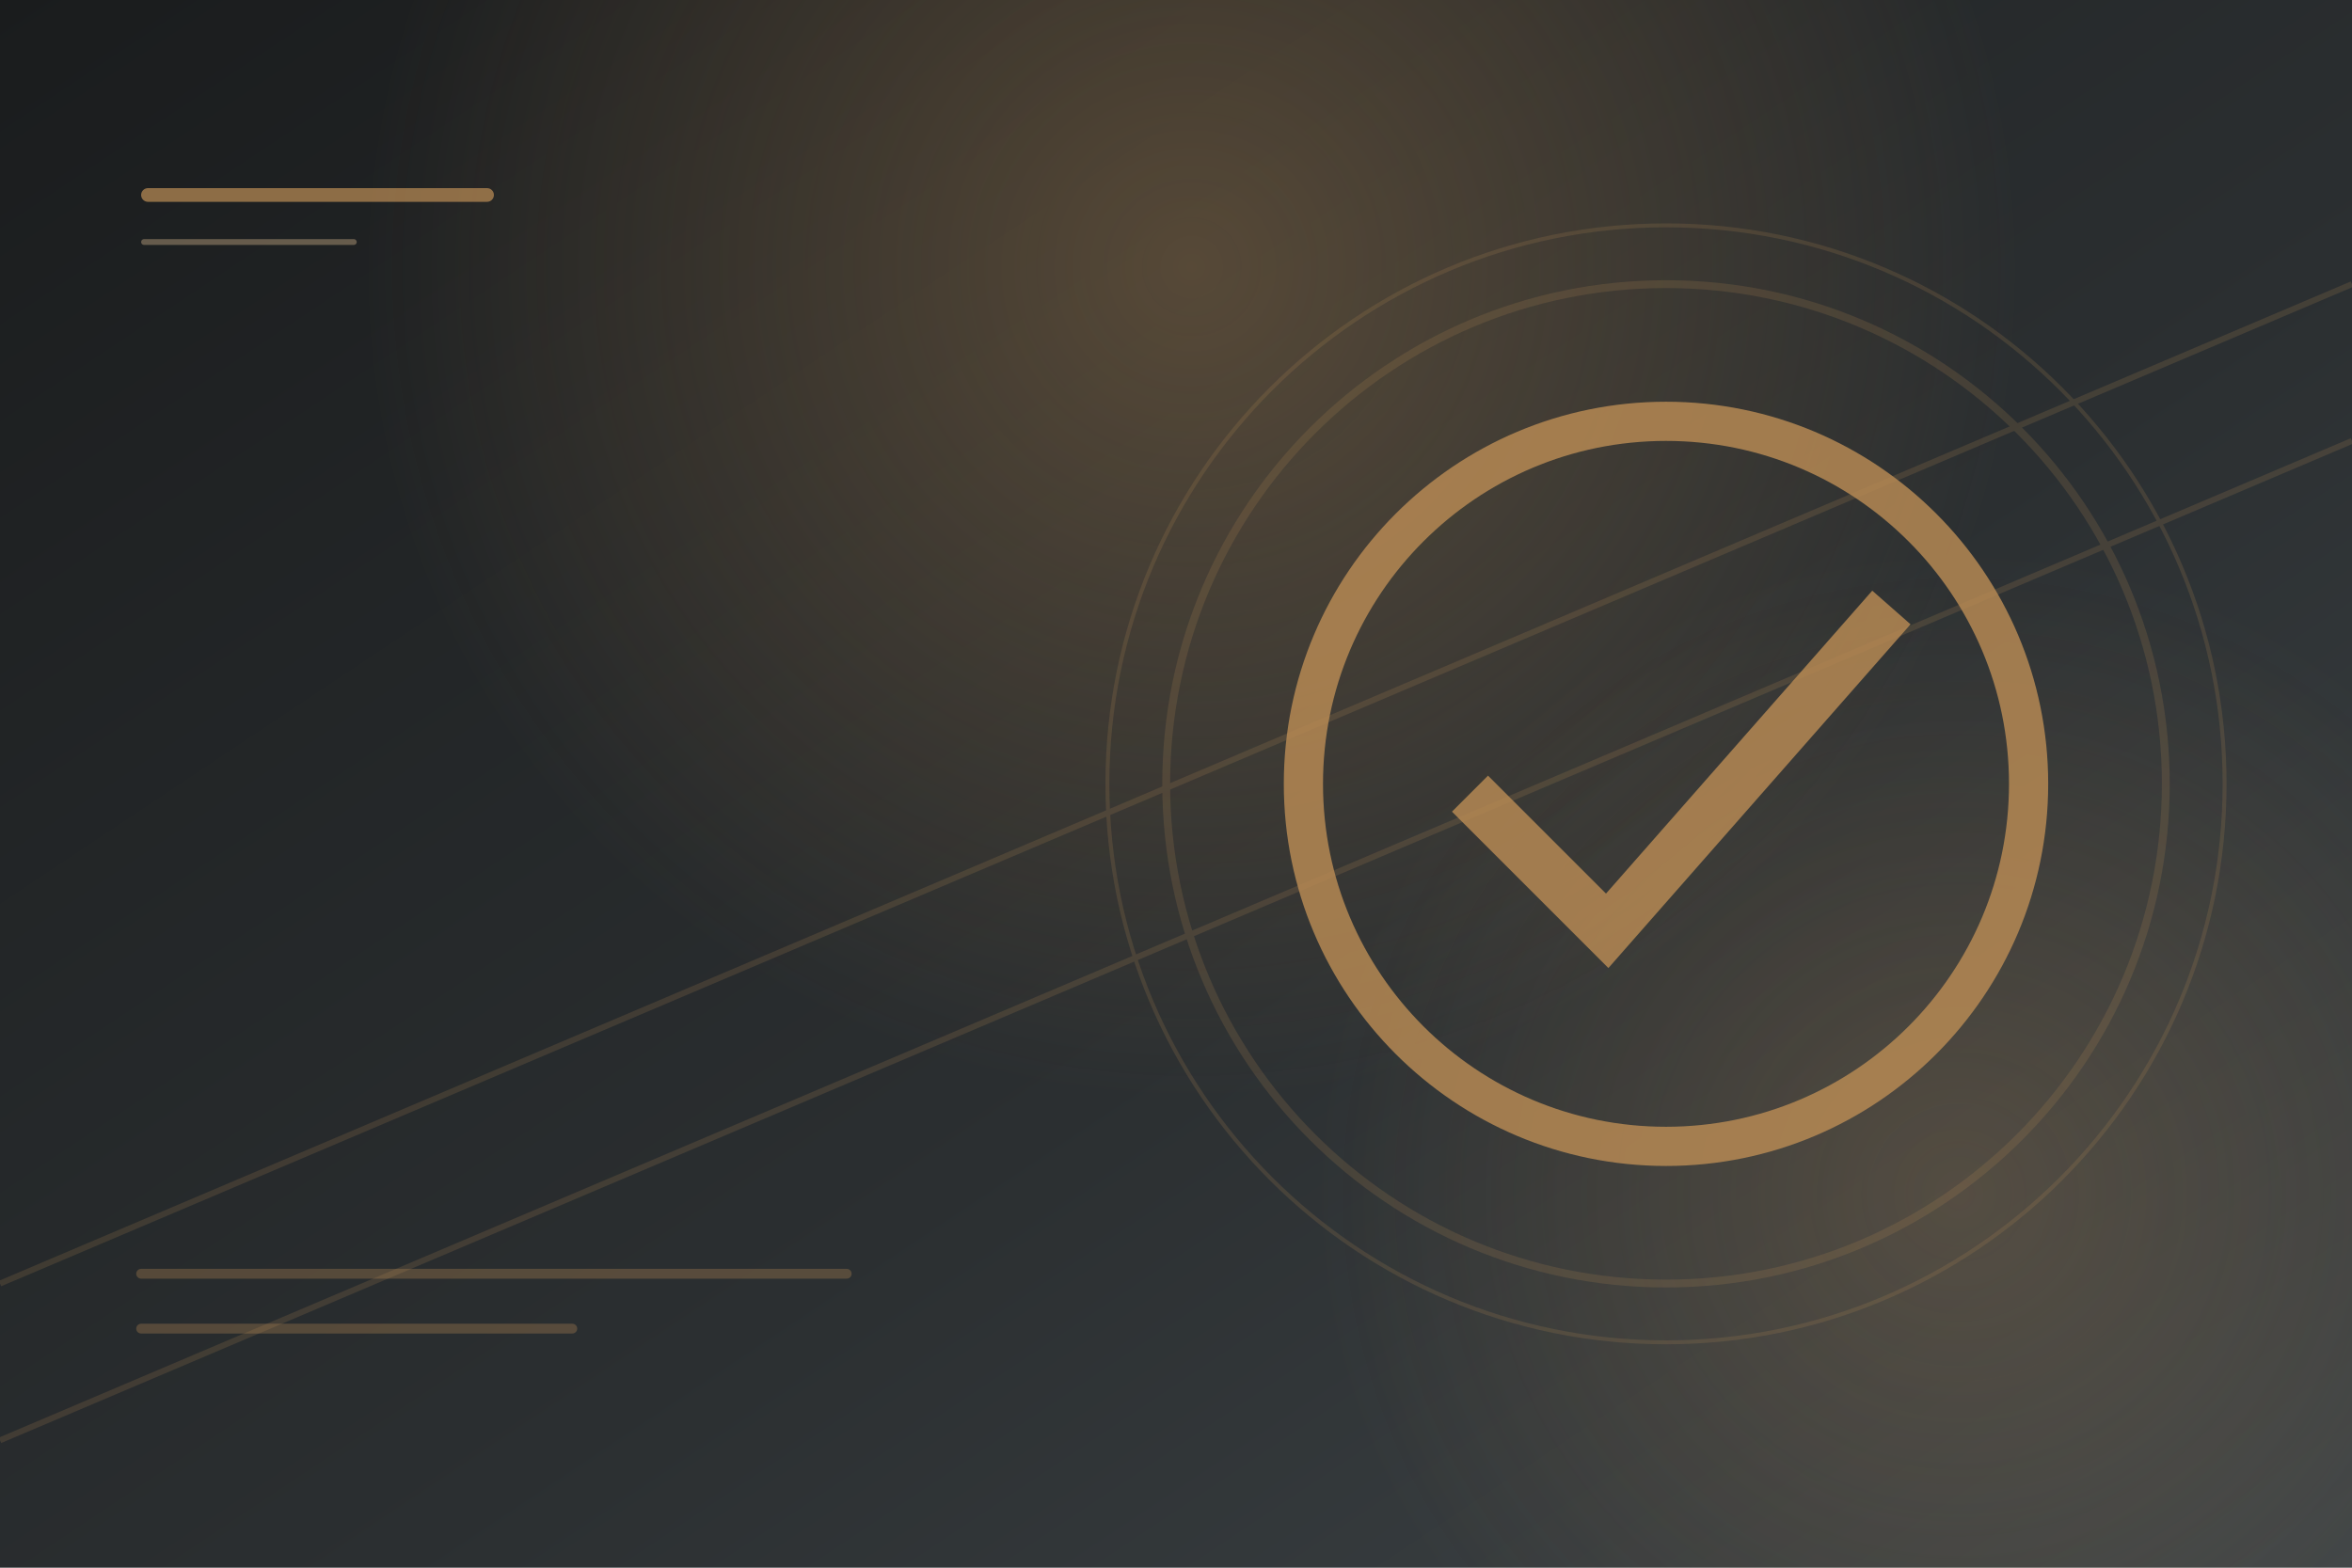
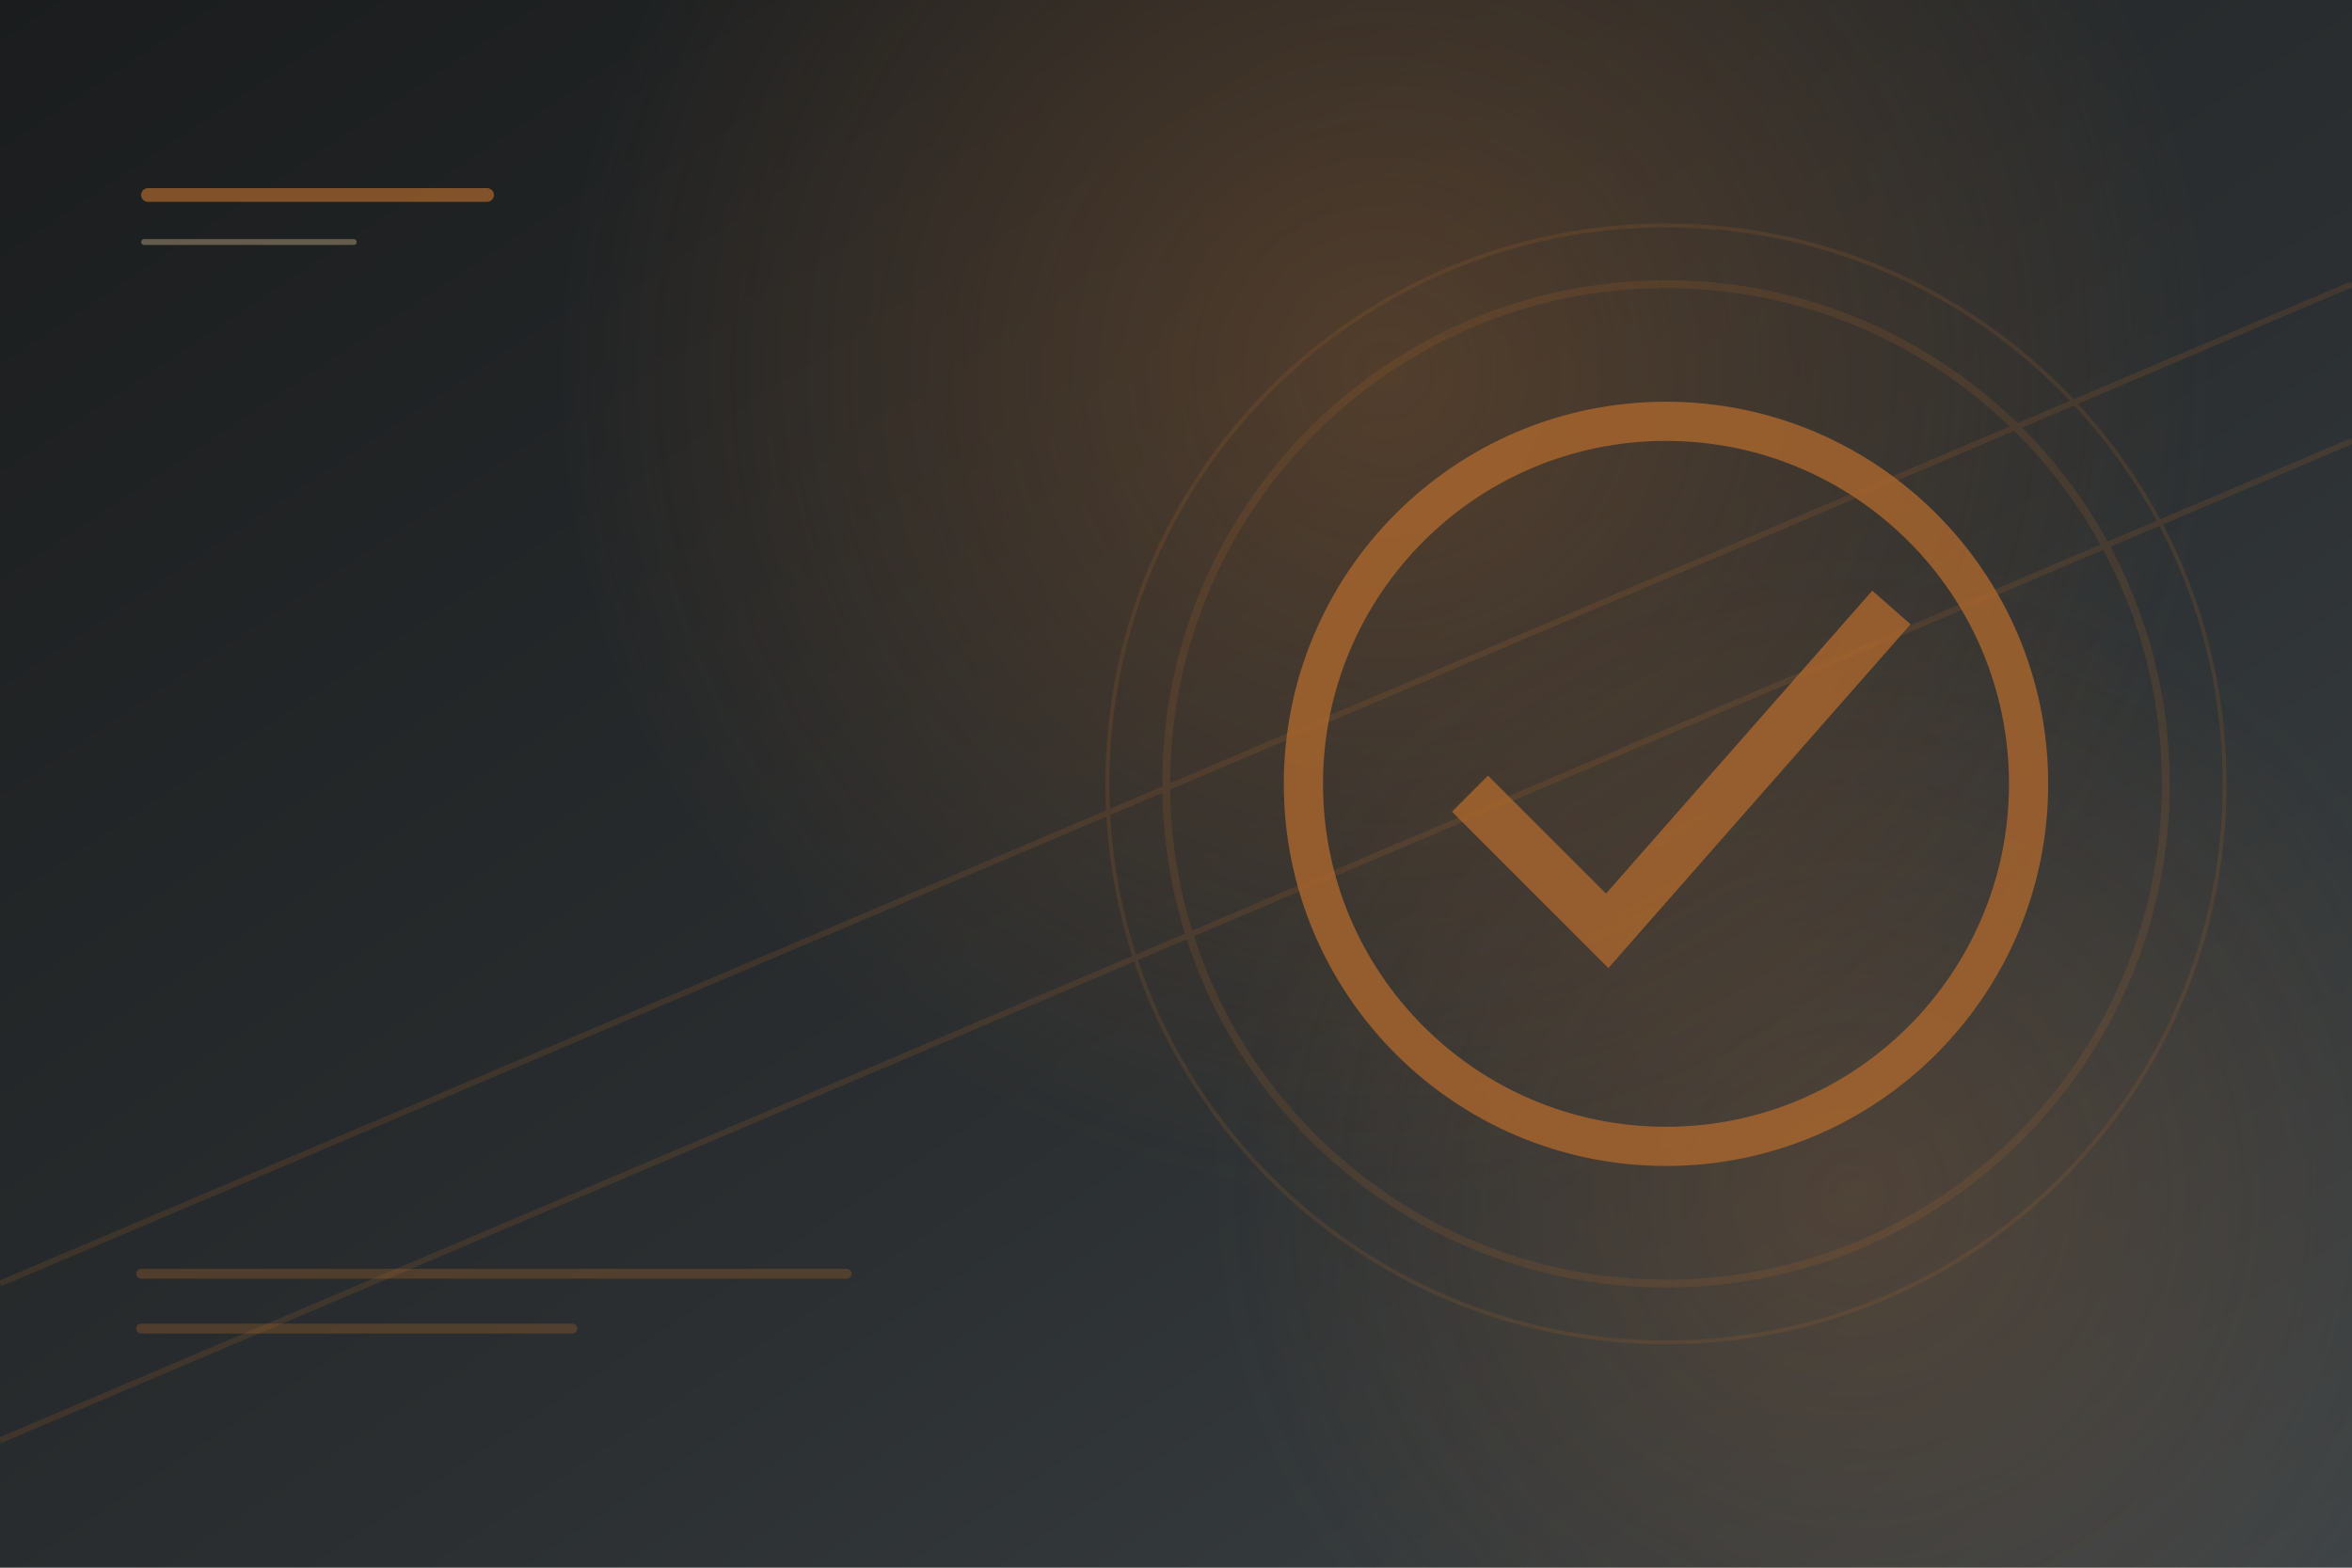
<svg xmlns="http://www.w3.org/2000/svg" width="1200" height="800" viewBox="0 0 1200 800" preserveAspectRatio="xMidYMid meet" role="img" aria-labelledby="title desc">
  <defs>
    <linearGradient id="bg" x1="0" y1="0" x2="1" y2="1">
      <stop stop-color="#1a1c1d" />
      <stop offset=".58" stop-color="#2b2f31" />
      <stop offset="1" stop-color="#3e4447" />
    </linearGradient>
    <radialGradient id="glow">
-       <stop stop-color="#b98b54" stop-opacity=".34" />
-       <stop offset="1" stop-color="#b98b54" stop-opacity="0" />
+       <stop stop-color="#a8652d" stop-opacity=".34" />
+       <stop offset="1" stop-color="#a8652d" stop-opacity="0" />
    </radialGradient>
  </defs>
  <rect width="1200" height="800" fill="url(#bg)" />
-   <circle cx="608" cy="138" r="420" fill="url(#glow)" />
-   <circle cx="1000" cy="610" r="330" fill="url(#glow)" opacity=".7" />
-   <g fill="none" stroke="#b98b54" opacity=".18">
+   <circle cx="707" cy="191" r="420" fill="url(#glow)" />
+   <circle cx="945" cy="610" r="330" fill="url(#glow)" opacity=".7" />
+   <g fill="none" stroke="#a8652d" opacity=".18">
    <path d="M0 655 1200 145M0 735 1200 225" stroke-width="3" />
    <circle cx="850" cy="400" r="255" stroke-width="4" />
    <circle cx="850" cy="400" r="285" stroke-width="2" />
  </g>
-   <g color="#b98b54" opacity=".82">
+   <g color="#a8652d" opacity=".82">
    <circle cx="850" cy="400" r="185" fill="none" stroke="currentColor" stroke-width="20" />
    <path d="m750 405 70 70 145-165" fill="none" stroke="currentColor" stroke-width="26" />
  </g>
-   <rect x="72" y="96" width="180" height="7" rx="3.5" fill="#b98b54" opacity=".72" />
+   <rect x="72" y="96" width="180" height="7" rx="3.5" fill="#a8652d" opacity=".72" />
  <rect x="72" y="122" width="110" height="3" rx="1.5" fill="#d2b48c" opacity=".4" />
-   <path d="M72 650h360M72 678h220" stroke="#b98b54" stroke-width="5" stroke-linecap="round" opacity=".32" />
+   <path d="M72 650h360M72 678h220" stroke="#a8652d" stroke-width="5" stroke-linecap="round" opacity=".32" />
</svg>
